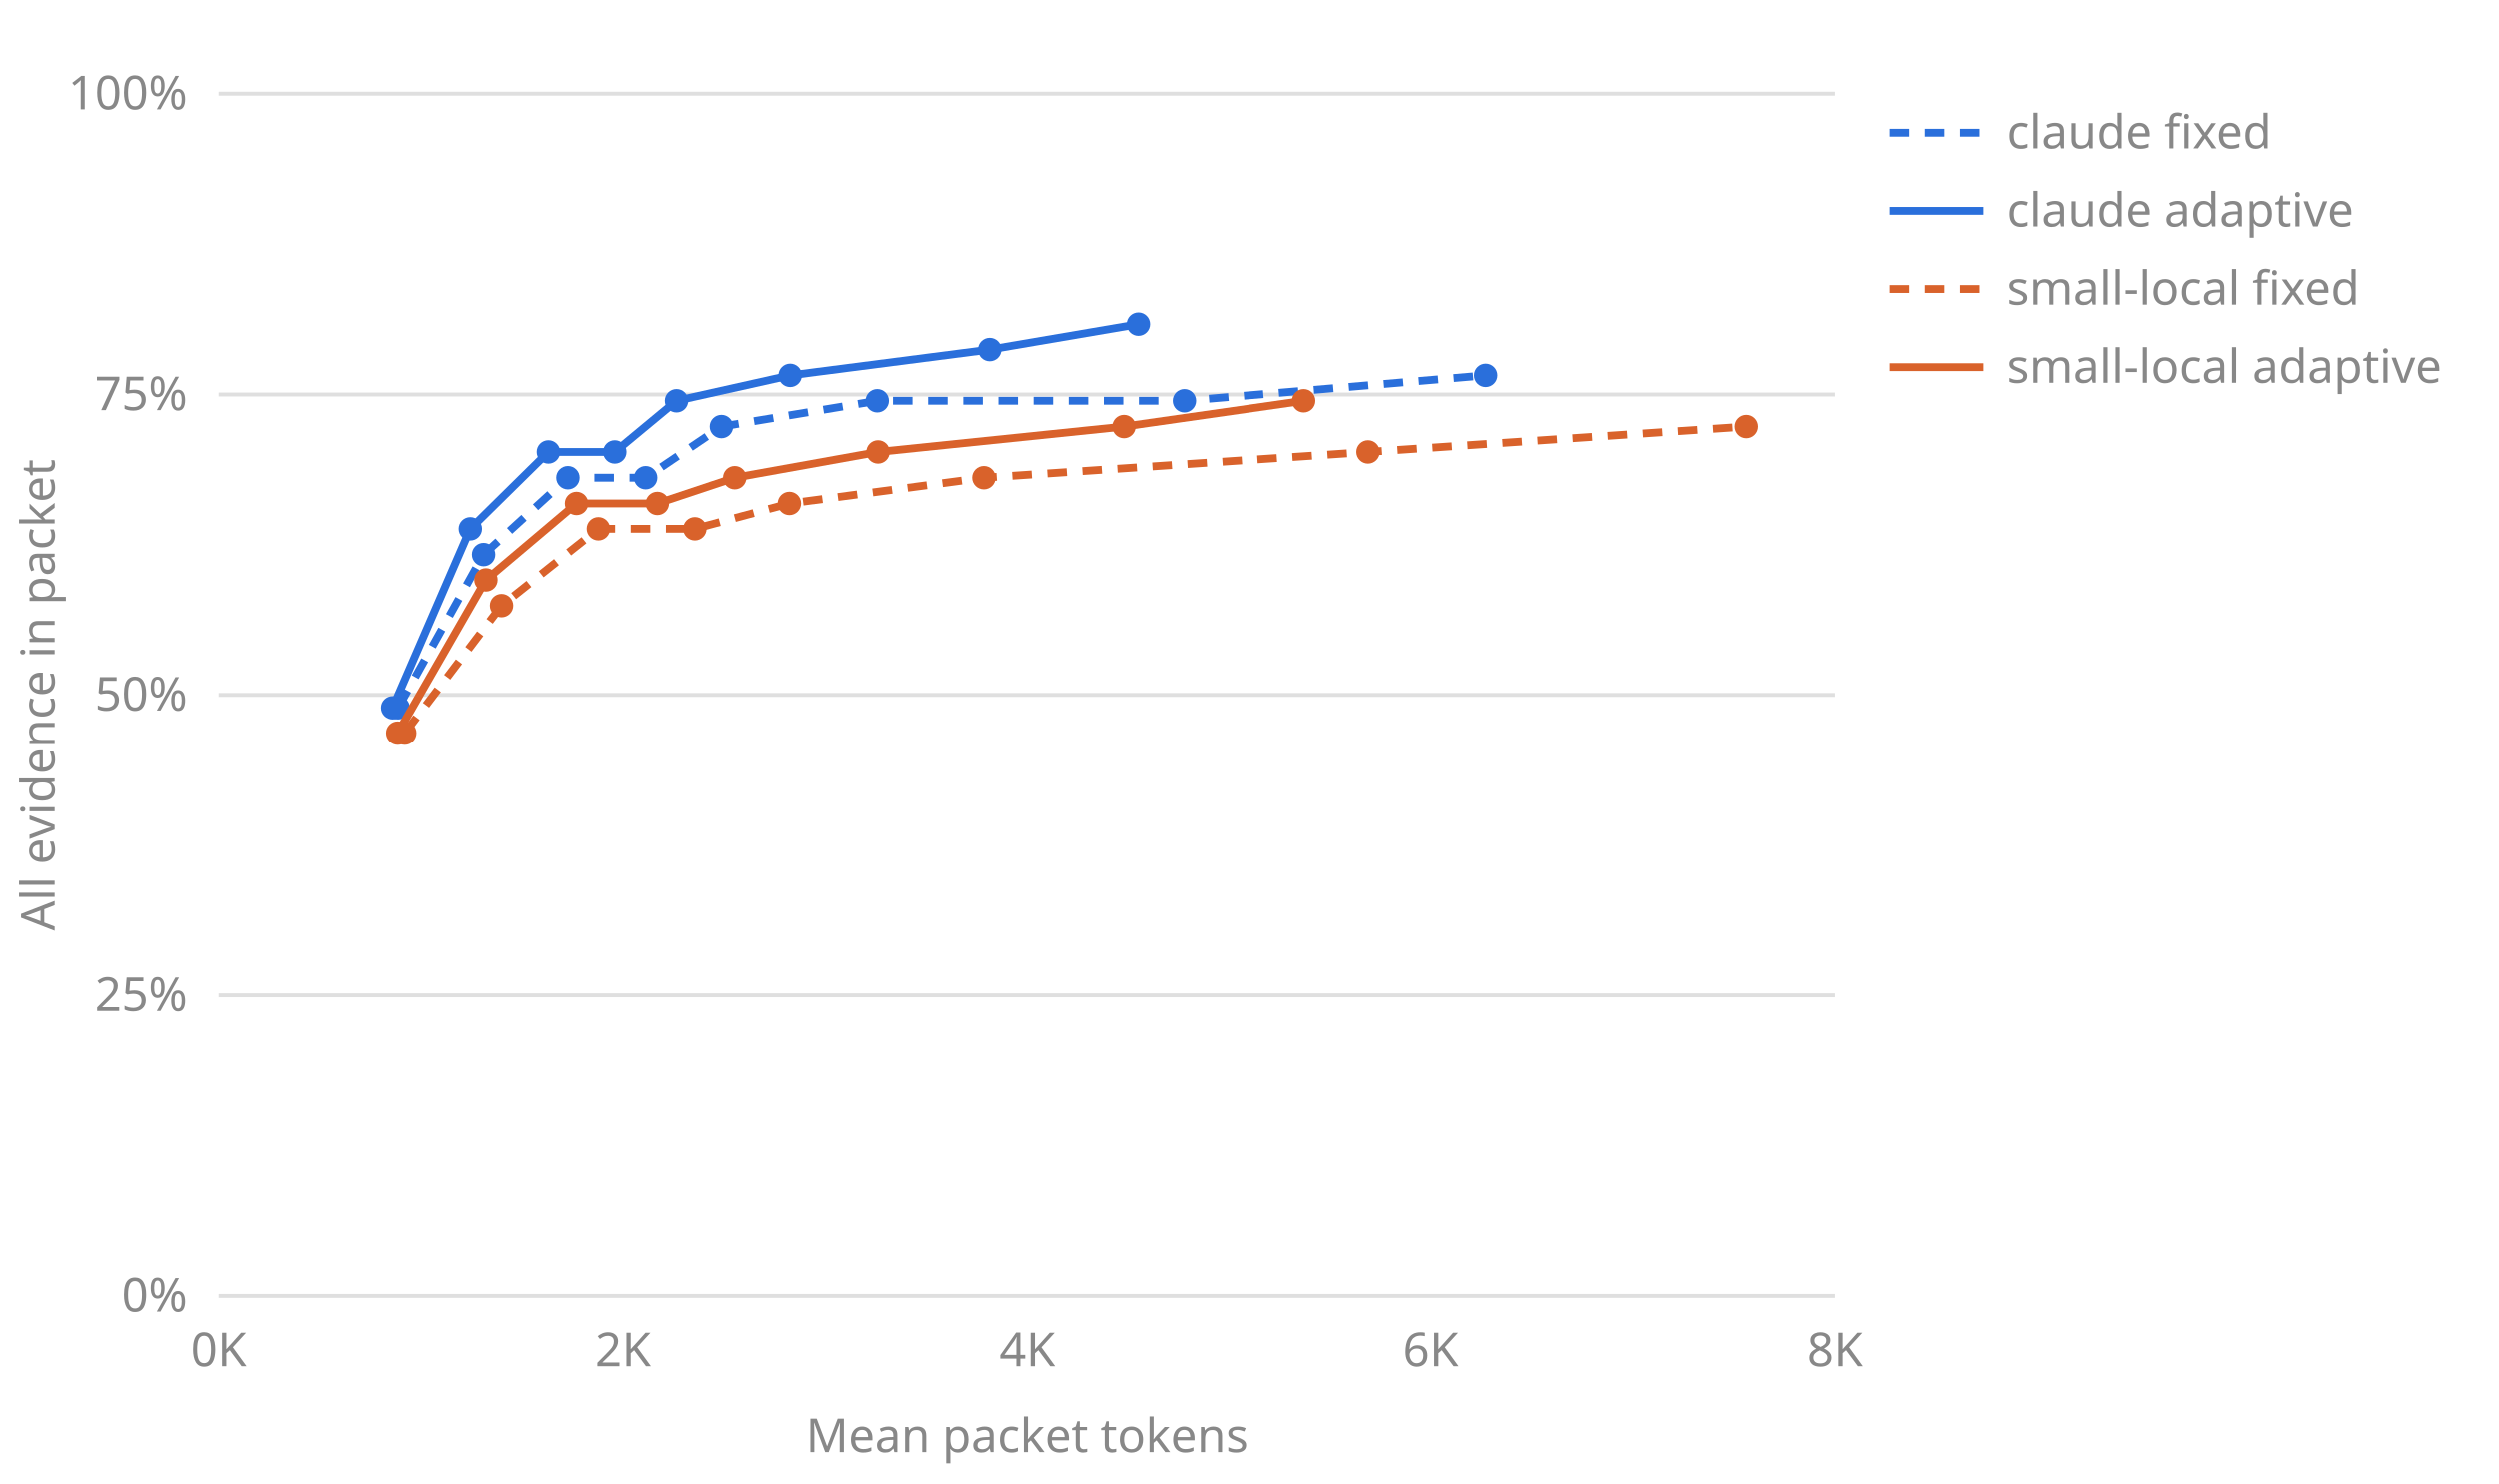
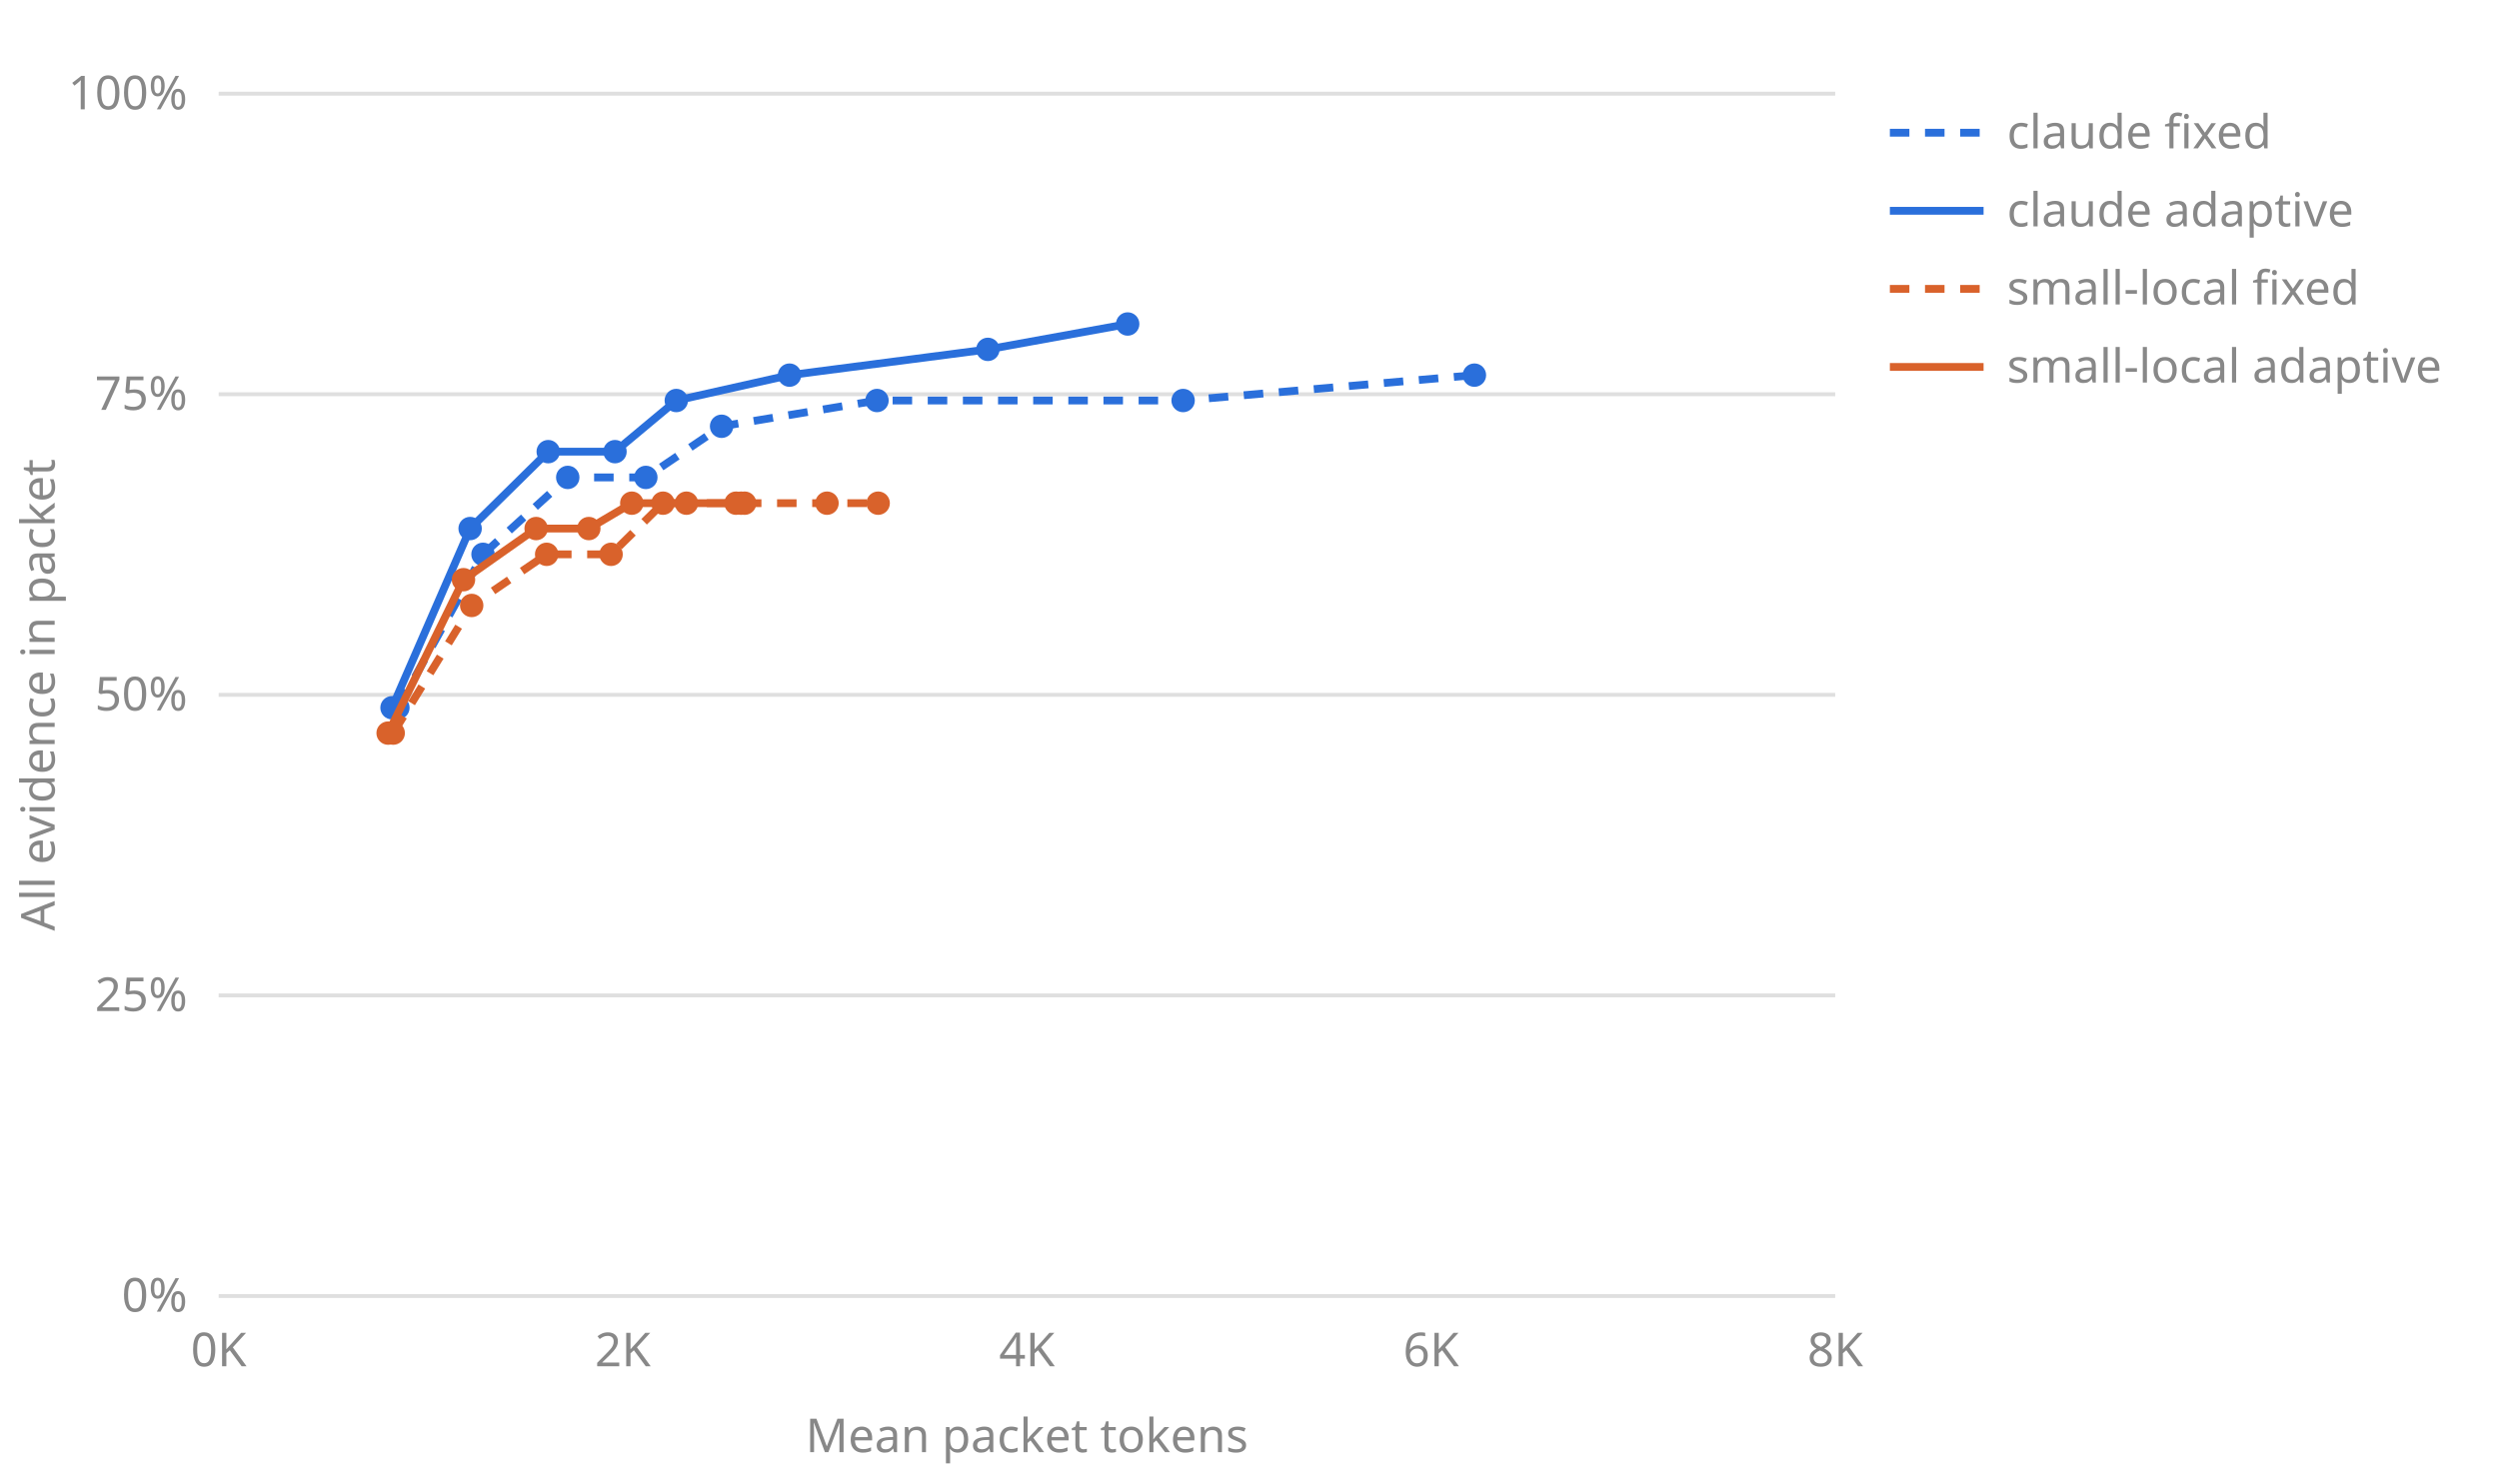
<svg xmlns="http://www.w3.org/2000/svg" viewBox="0 0 640 380" font-family="system-ui, sans-serif" font-size="12" fill="#888">
  <rect width="640" height="380" fill="none" />
  <line x1="56" x2="470" y1="332" y2="332" stroke="#8884" />
  <text x="48" y="336" text-anchor="end">0%</text>
  <line x1="56" x2="470" y1="255" y2="255" stroke="#8884" />
  <text x="48" y="259" text-anchor="end">25%</text>
  <line x1="56" x2="470" y1="178" y2="178" stroke="#8884" />
  <text x="48" y="182" text-anchor="end">50%</text>
  <line x1="56" x2="470" y1="101" y2="101" stroke="#8884" />
  <text x="48" y="105" text-anchor="end">75%</text>
  <line x1="56" x2="470" y1="24" y2="24" stroke="#8884" />
  <text x="48" y="28" text-anchor="end">100%</text>
  <text x="56" y="350" text-anchor="middle">0K</text>
  <text x="159.5" y="350" text-anchor="middle">2K</text>
  <text x="263" y="350" text-anchor="middle">4K</text>
  <text x="366.5" y="350" text-anchor="middle">6K</text>
  <text x="470" y="350" text-anchor="middle">8K</text>
  <text x="263" y="372" text-anchor="middle">Mean packet tokens</text>
  <text x="14" y="178" text-anchor="middle" transform="rotate(-90 14 178)">All evidence in packet</text>
-   <path d="M101.9,181.3 L123.8,142.0 L145.4,122.3 L165.3,122.3 L184.7,109.2 L224.6,102.6 L303.3,102.6 L380.6,96.1" fill="none" stroke="#2a6fdb" stroke-width="2" stroke-dasharray="5 4" />
+   <path d="M101.9,181.3 L123.7,142.0 L145.4,122.3 L165.4,122.3 L184.8,109.2 L224.6,102.6 L303.0,102.6 L377.6,96.1" fill="none" stroke="#2a6fdb" stroke-width="2" stroke-dasharray="5 4" />
  <circle cx="101.9" cy="181.3" r="3" fill="#2a6fdb" />
-   <circle cx="123.8" cy="142.0" r="3" fill="#2a6fdb" />
+   <circle cx="123.7" cy="142.0" r="3" fill="#2a6fdb" />
  <circle cx="145.4" cy="122.3" r="3" fill="#2a6fdb" />
-   <circle cx="165.3" cy="122.3" r="3" fill="#2a6fdb" />
-   <circle cx="184.7" cy="109.2" r="3" fill="#2a6fdb" />
+   <circle cx="165.4" cy="122.3" r="3" fill="#2a6fdb" />
+   <circle cx="184.8" cy="109.2" r="3" fill="#2a6fdb" />
  <circle cx="224.6" cy="102.6" r="3" fill="#2a6fdb" />
-   <circle cx="303.3" cy="102.6" r="3" fill="#2a6fdb" />
-   <circle cx="380.6" cy="96.1" r="3" fill="#2a6fdb" />
+   <circle cx="303.0" cy="102.6" r="3" fill="#2a6fdb" />
+   <circle cx="377.6" cy="96.1" r="3" fill="#2a6fdb" />
  <line x1="484" x2="508" y1="34" y2="34" stroke="#2a6fdb" stroke-width="2" stroke-dasharray="5 4" />
  <text x="514" y="38">claude fixed</text>
-   <path d="M100.5,181.3 L120.4,135.4 L140.4,115.7 L157.4,115.7 L173.2,102.6 L202.3,96.1 L253.4,89.5 L291.5,83.0" fill="none" stroke="#2a6fdb" stroke-width="2" />
-   <circle cx="100.5" cy="181.3" r="3" fill="#2a6fdb" />
+   <path d="M100.4,181.3 L120.4,135.4 L140.4,115.7 L157.5,115.7 L173.2,102.6 L202.2,96.1 L253.0,89.5 L288.8,83.0" fill="none" stroke="#2a6fdb" stroke-width="2" />
+   <circle cx="100.4" cy="181.3" r="3" fill="#2a6fdb" />
  <circle cx="120.4" cy="135.4" r="3" fill="#2a6fdb" />
  <circle cx="140.4" cy="115.7" r="3" fill="#2a6fdb" />
-   <circle cx="157.4" cy="115.7" r="3" fill="#2a6fdb" />
+   <circle cx="157.5" cy="115.7" r="3" fill="#2a6fdb" />
  <circle cx="173.2" cy="102.6" r="3" fill="#2a6fdb" />
-   <circle cx="202.3" cy="96.1" r="3" fill="#2a6fdb" />
-   <circle cx="253.4" cy="89.5" r="3" fill="#2a6fdb" />
-   <circle cx="291.5" cy="83.0" r="3" fill="#2a6fdb" />
+   <circle cx="202.2" cy="96.1" r="3" fill="#2a6fdb" />
+   <circle cx="253.0" cy="89.5" r="3" fill="#2a6fdb" />
+   <circle cx="288.8" cy="83.0" r="3" fill="#2a6fdb" />
  <line x1="484" x2="508" y1="54" y2="54" stroke="#2a6fdb" stroke-width="2" />
  <text x="514" y="58">claude adaptive</text>
-   <path d="M103.6,187.8 L128.4,155.1 L153.2,135.4 L177.9,135.4 L202.1,128.9 L251.9,122.3 L350.4,115.7 L447.3,109.2" fill="none" stroke="#d9622b" stroke-width="2" stroke-dasharray="5 4" />
-   <circle cx="103.6" cy="187.8" r="3" fill="#d9622b" />
-   <circle cx="128.4" cy="155.1" r="3" fill="#d9622b" />
-   <circle cx="153.2" cy="135.4" r="3" fill="#d9622b" />
-   <circle cx="177.9" cy="135.4" r="3" fill="#d9622b" />
-   <circle cx="202.1" cy="128.9" r="3" fill="#d9622b" />
-   <circle cx="251.9" cy="122.3" r="3" fill="#d9622b" />
-   <circle cx="350.4" cy="115.7" r="3" fill="#d9622b" />
-   <circle cx="447.3" cy="109.2" r="3" fill="#d9622b" />
+   <path d="M100.7,187.8 L120.8,155.1 L140.0,142.0 L156.5,142.0 L169.8,128.9 L189.8,128.9 L211.8,128.9 L224.9,128.9" fill="none" stroke="#d9622b" stroke-width="2" stroke-dasharray="5 4" />
+   <circle cx="100.7" cy="187.8" r="3" fill="#d9622b" />
+   <circle cx="120.8" cy="155.1" r="3" fill="#d9622b" />
+   <circle cx="140.0" cy="142.0" r="3" fill="#d9622b" />
+   <circle cx="156.5" cy="142.0" r="3" fill="#d9622b" />
+   <circle cx="169.8" cy="128.9" r="3" fill="#d9622b" />
+   <circle cx="189.8" cy="128.9" r="3" fill="#d9622b" />
+   <circle cx="211.8" cy="128.9" r="3" fill="#d9622b" />
+   <circle cx="224.9" cy="128.9" r="3" fill="#d9622b" />
  <line x1="484" x2="508" y1="74" y2="74" stroke="#d9622b" stroke-width="2" stroke-dasharray="5 4" />
  <text x="514" y="78">small-local fixed</text>
-   <path d="M101.8,187.8 L124.4,148.5 L147.6,128.9 L168.3,128.9 L188.1,122.3 L224.8,115.7 L287.8,109.2 L333.9,102.6" fill="none" stroke="#d9622b" stroke-width="2" />
-   <circle cx="101.8" cy="187.8" r="3" fill="#d9622b" />
-   <circle cx="124.4" cy="148.5" r="3" fill="#d9622b" />
-   <circle cx="147.6" cy="128.9" r="3" fill="#d9622b" />
-   <circle cx="168.3" cy="128.9" r="3" fill="#d9622b" />
-   <circle cx="188.1" cy="122.3" r="3" fill="#d9622b" />
-   <circle cx="224.8" cy="115.7" r="3" fill="#d9622b" />
-   <circle cx="287.8" cy="109.2" r="3" fill="#d9622b" />
-   <circle cx="333.9" cy="102.6" r="3" fill="#d9622b" />
+   <path d="M99.4,187.8 L118.7,148.5 L137.3,135.4 L150.8,135.4 L161.8,128.9 L175.8,128.9 L188.5,128.9 L190.7,128.9" fill="none" stroke="#d9622b" stroke-width="2" />
+   <circle cx="99.4" cy="187.8" r="3" fill="#d9622b" />
+   <circle cx="118.7" cy="148.5" r="3" fill="#d9622b" />
+   <circle cx="137.3" cy="135.4" r="3" fill="#d9622b" />
+   <circle cx="150.8" cy="135.4" r="3" fill="#d9622b" />
+   <circle cx="161.8" cy="128.9" r="3" fill="#d9622b" />
+   <circle cx="175.8" cy="128.9" r="3" fill="#d9622b" />
+   <circle cx="188.5" cy="128.9" r="3" fill="#d9622b" />
+   <circle cx="190.7" cy="128.9" r="3" fill="#d9622b" />
  <line x1="484" x2="508" y1="94" y2="94" stroke="#d9622b" stroke-width="2" />
  <text x="514" y="98">small-local adaptive</text>
</svg>
